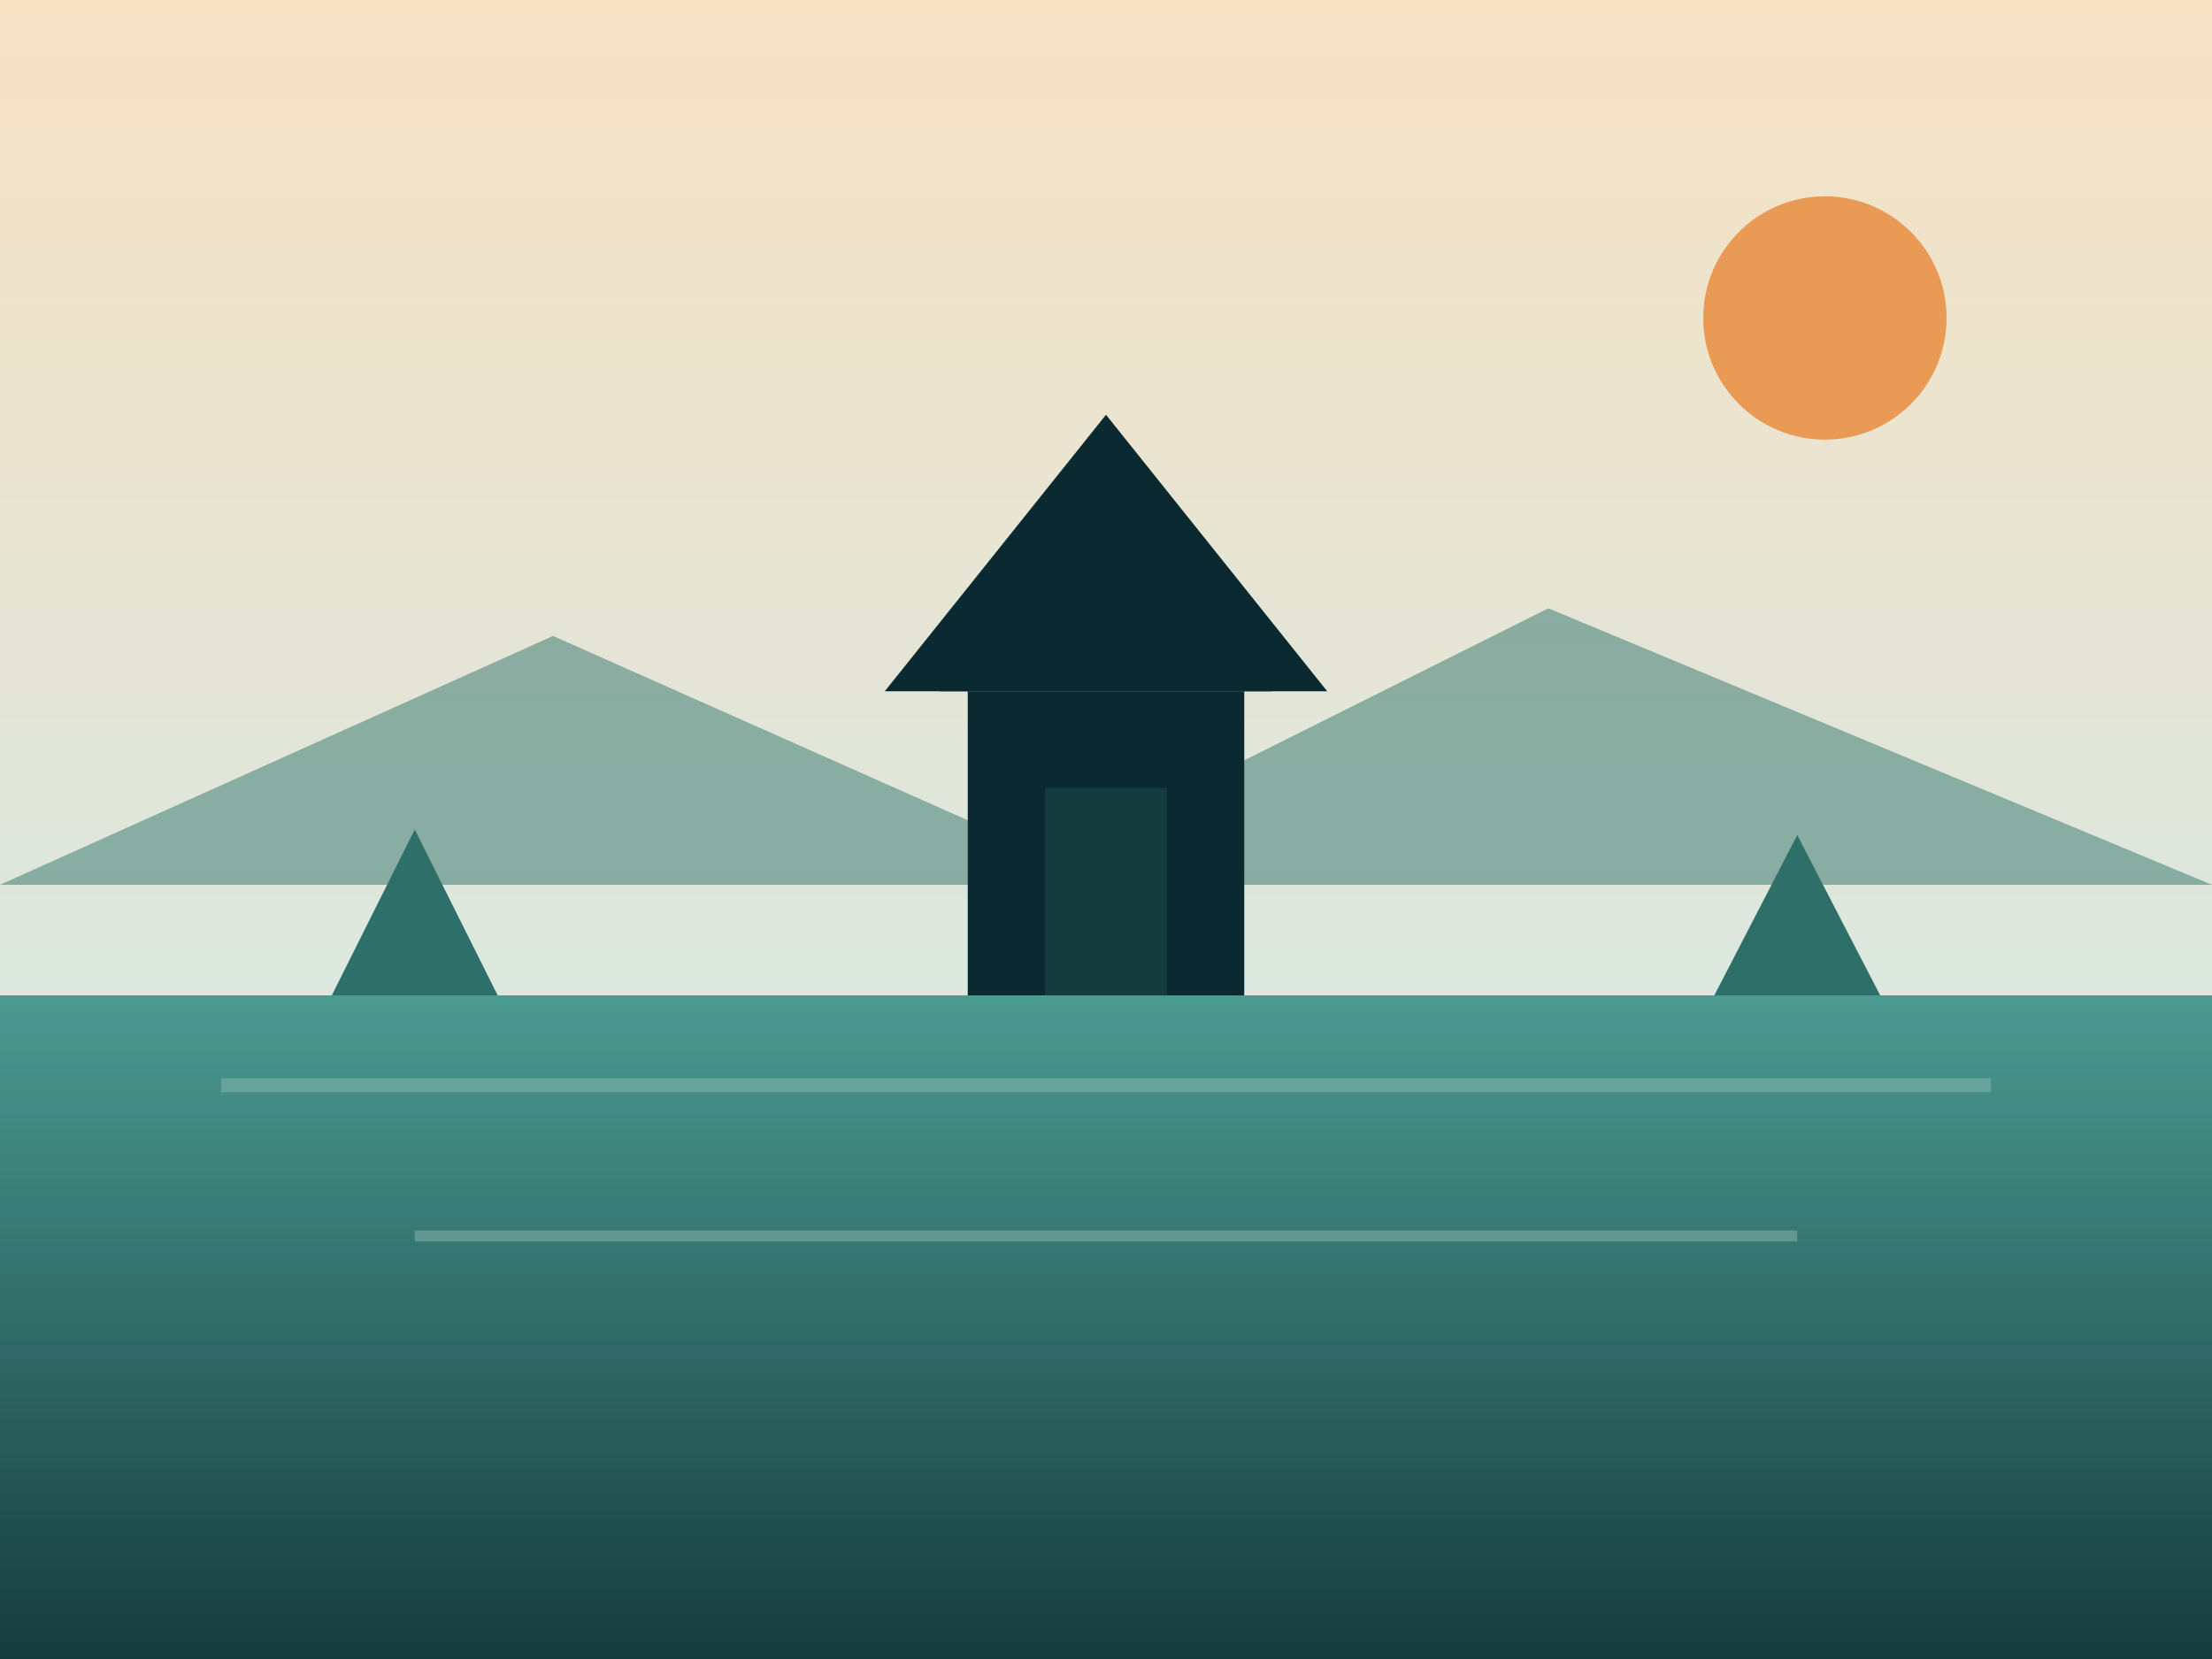
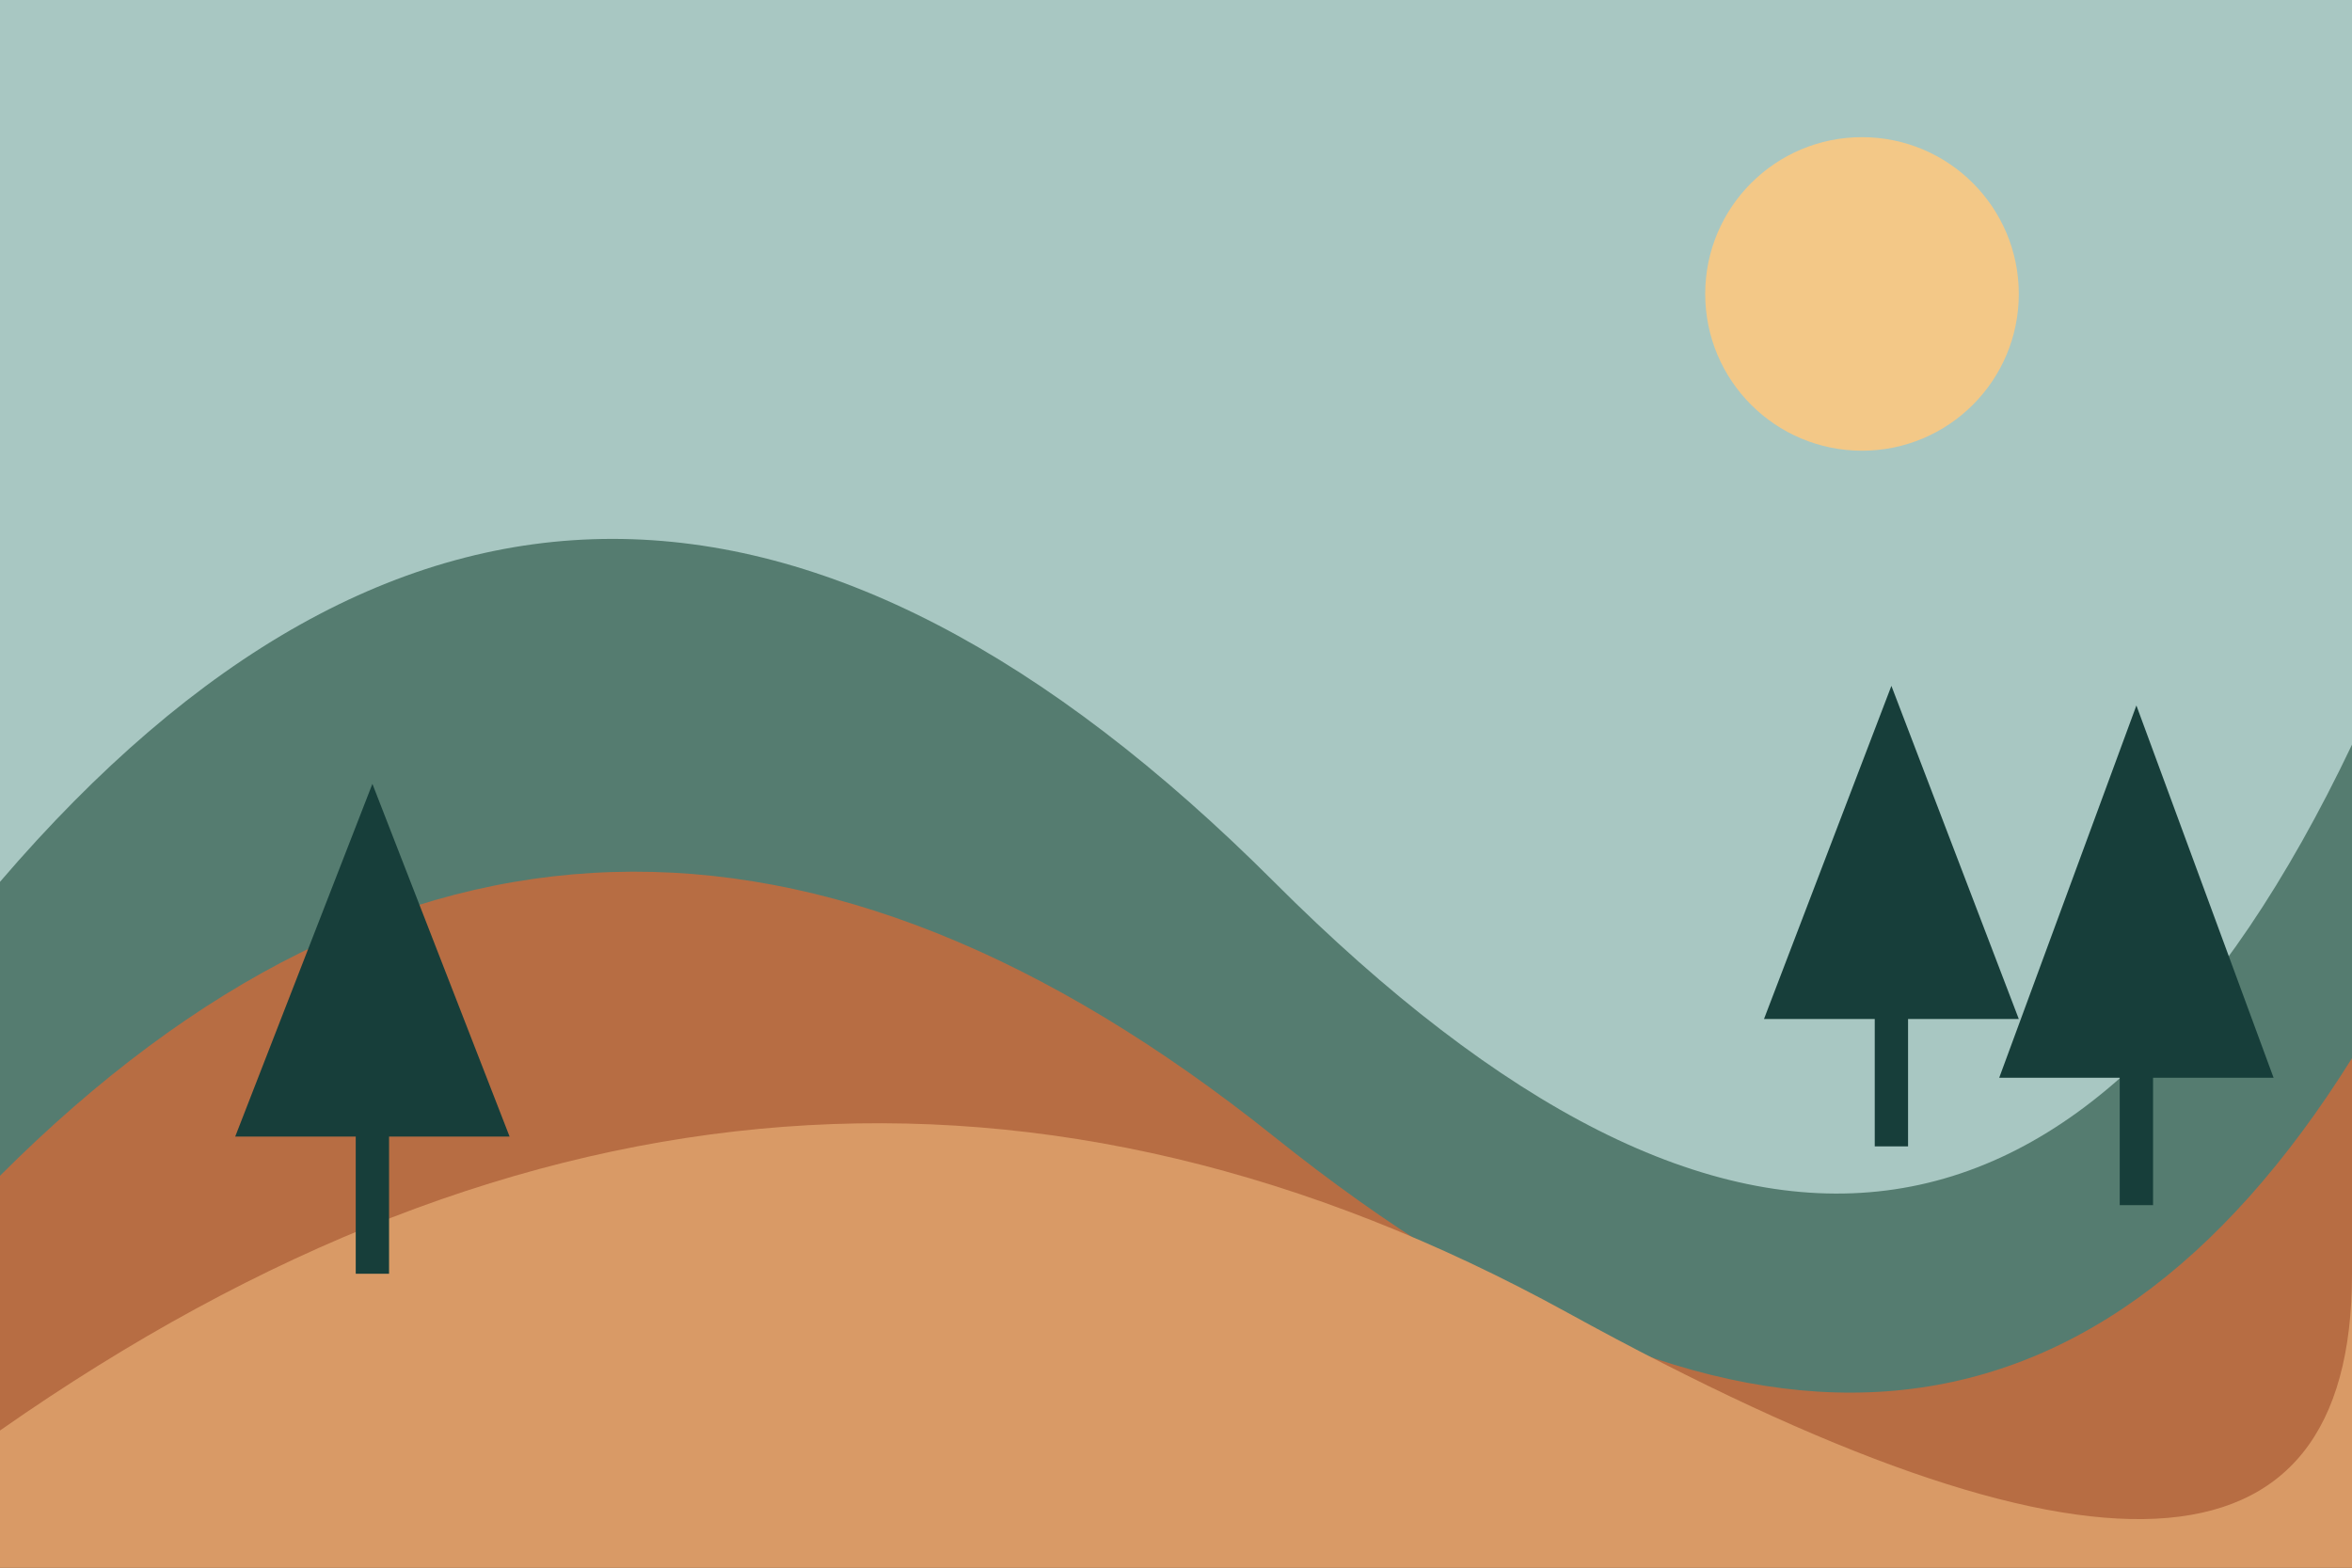
- <svg xmlns="http://www.w3.org/2000/svg" viewBox="0 0 800 600" preserveAspectRatio="xMidYMid slice" role="img" aria-label="Tuyen Lam Lake with Truc Lam pagoda">
-   <defs>
-     <linearGradient id="sky4" x1="0" y1="0" x2="0" y2="1">
-       <stop offset="0" stop-color="#f7e2c4" />
-       <stop offset="0.6" stop-color="#dbe7df" />
-       <stop offset="1" stop-color="#aacfc6" />
-     </linearGradient>
-     <linearGradient id="lake2" x1="0" y1="0" x2="0" y2="1">
-       <stop offset="0" stop-color="#4b9b91" />
-       <stop offset="1" stop-color="#163b3f" />
-     </linearGradient>
-   </defs>
-   <rect width="800" height="600" fill="url(#sky4)" />
-   <path d="M0 320 L200 230 L380 310 L560 220 L800 320 Z" fill="#3f7d74" opacity="0.55" />
-   <rect y="360" width="800" height="240" fill="url(#lake2)" />
-   <g fill="#9bc3bb" opacity="0.4">
-     <rect x="80" y="390" width="640" height="5" />
-     <rect x="150" y="445" width="500" height="4" />
+ <svg xmlns="http://www.w3.org/2000/svg" width="1200" height="800" viewBox="0 0 1200 800">
+   <rect width="1200" height="800" fill="#a8c7c2" />
+   <circle cx="950" cy="150" r="80" fill="#f3c887" />
+   <path d="M0 450Q300 100 650 450T1200 380V800H0z" fill="#557c70" />
+   <path d="M0 600Q300 300 650 580T1200 540V800H0z" fill="#b76d43" />
+   <path d="M0 730Q400 450 800 670T1200 650V800H0z" fill="#d99a66" />
+   <g fill="#173e3a">
+     <path d="M120 580l70-180 70 180zM900 520l65-170 65 170zM1020 550l70-190 70 190z" />
  </g>
-   <g fill="#0a2931">
-     <rect x="350" y="250" width="100" height="110" />
-     <path d="M340 250 l60 -46 l60 46 Z" />
-     <rect x="378" y="285" width="44" height="75" fill="#163b3f" />
-     <polygon points="320,250 400,150 480,250" fill="#0a2931" />
+   <g stroke="#173e3a" stroke-width="17">
+     <path d="M190 570v80M965 510v75M1090 535v80" />
  </g>
-   <g fill="#2f6f6a">
-     <polygon points="120,360 150,300 180,360" />
-     <polygon points="620,360 650,302 680,360" />
-   </g>
-   <circle cx="660" cy="115" r="44" fill="#e99a54" />
</svg>
